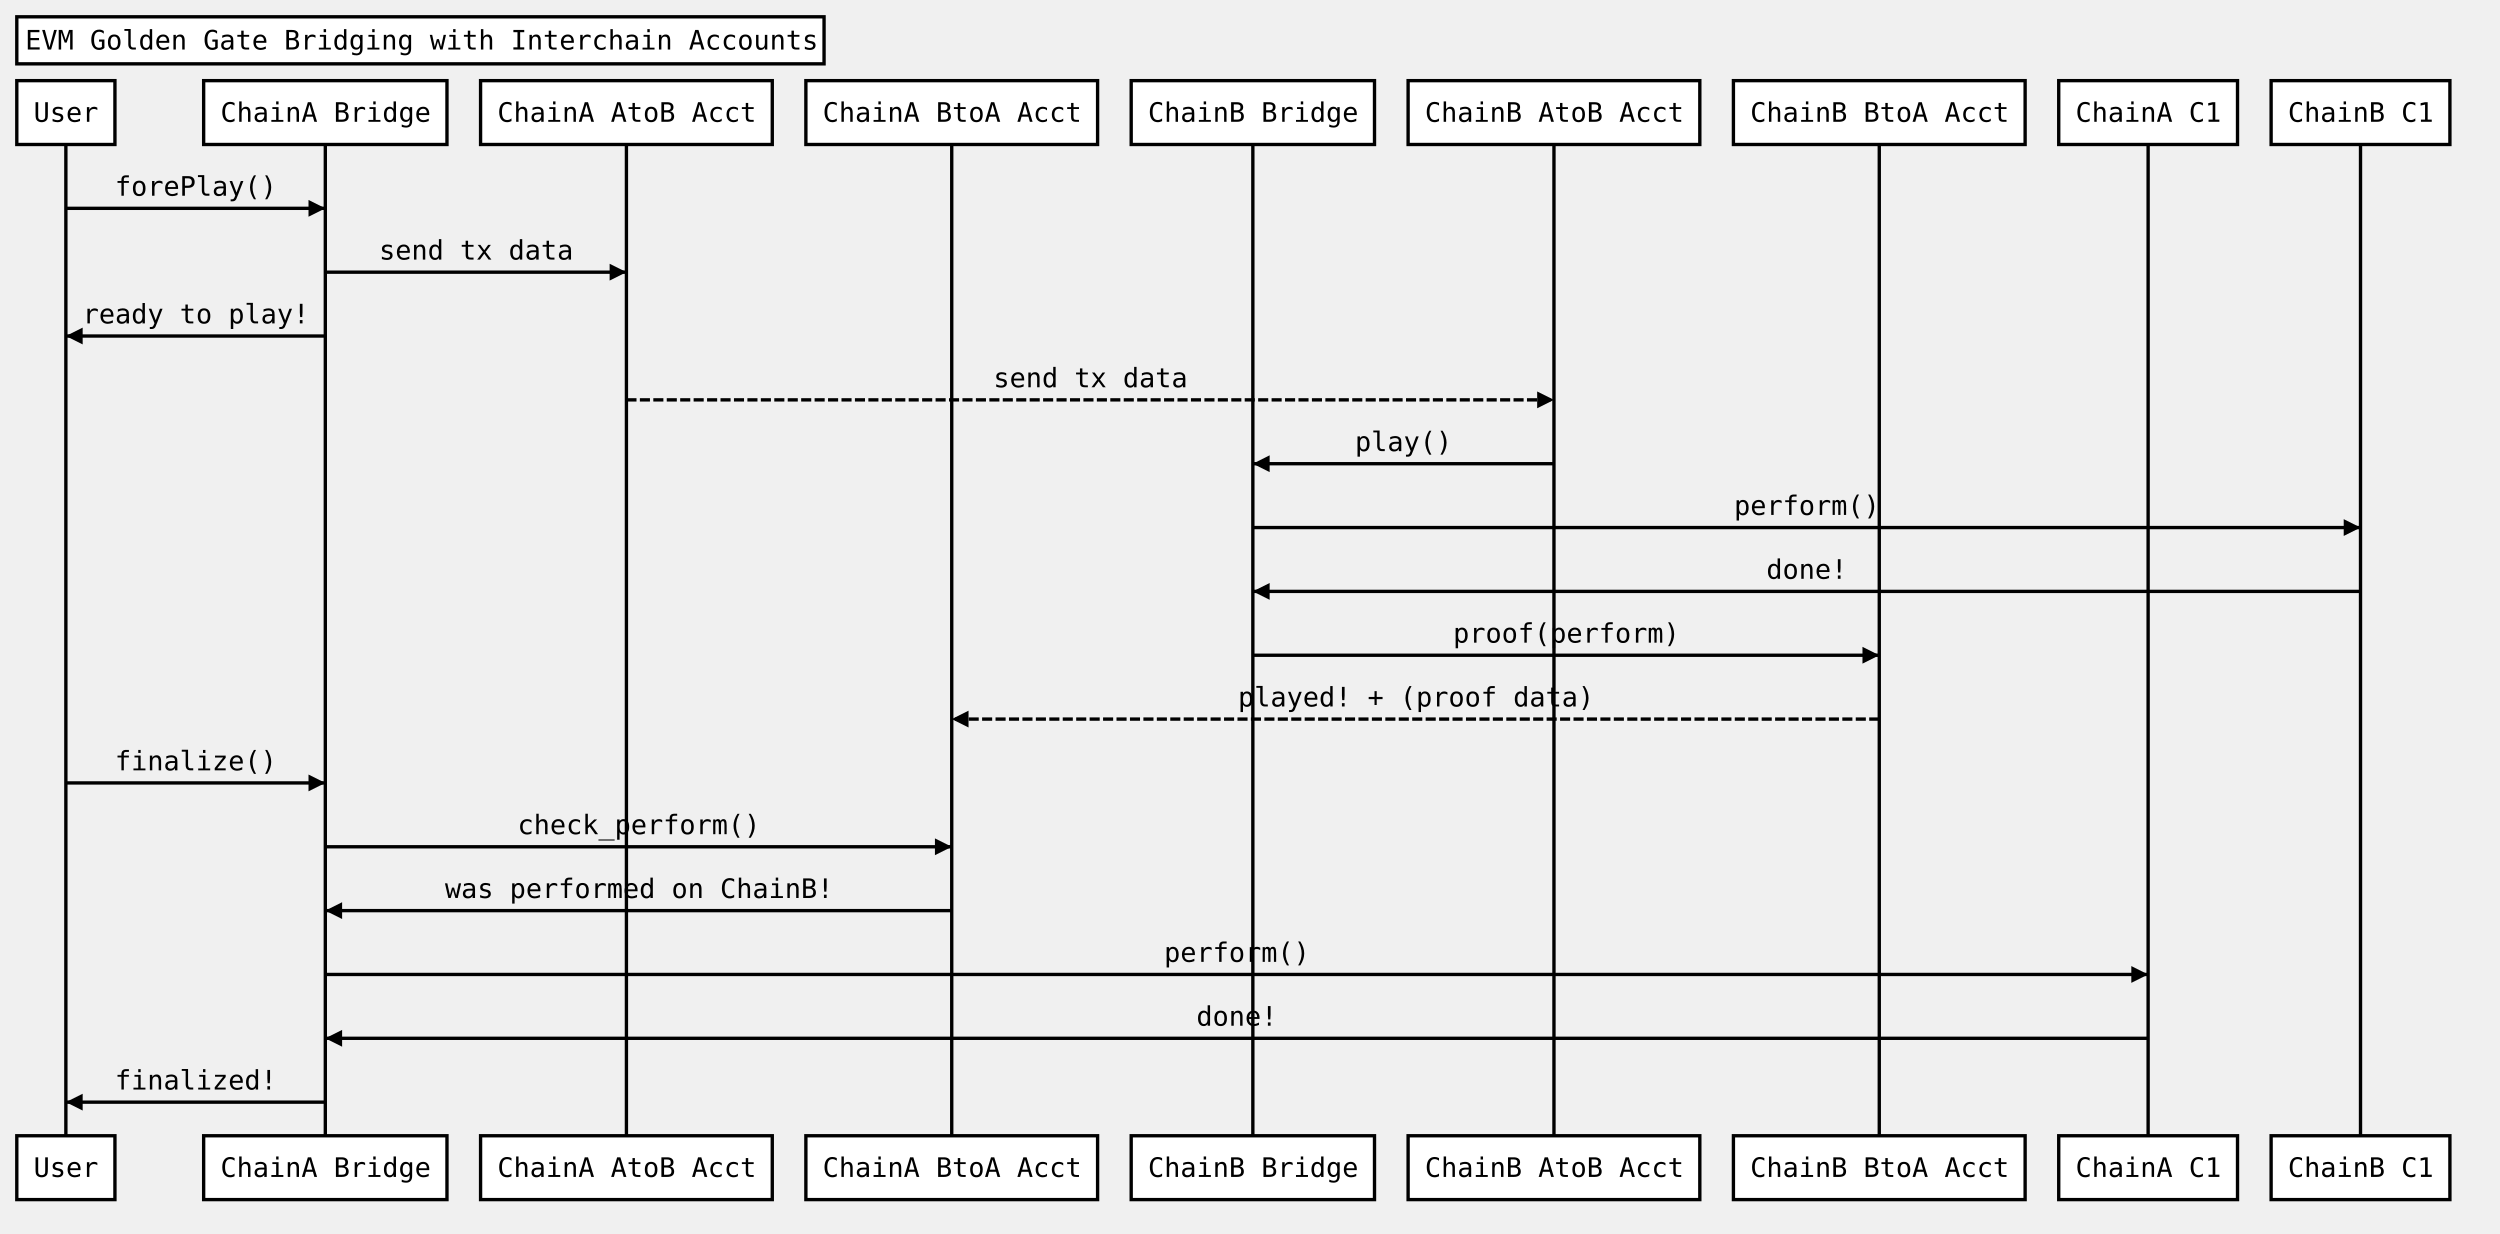
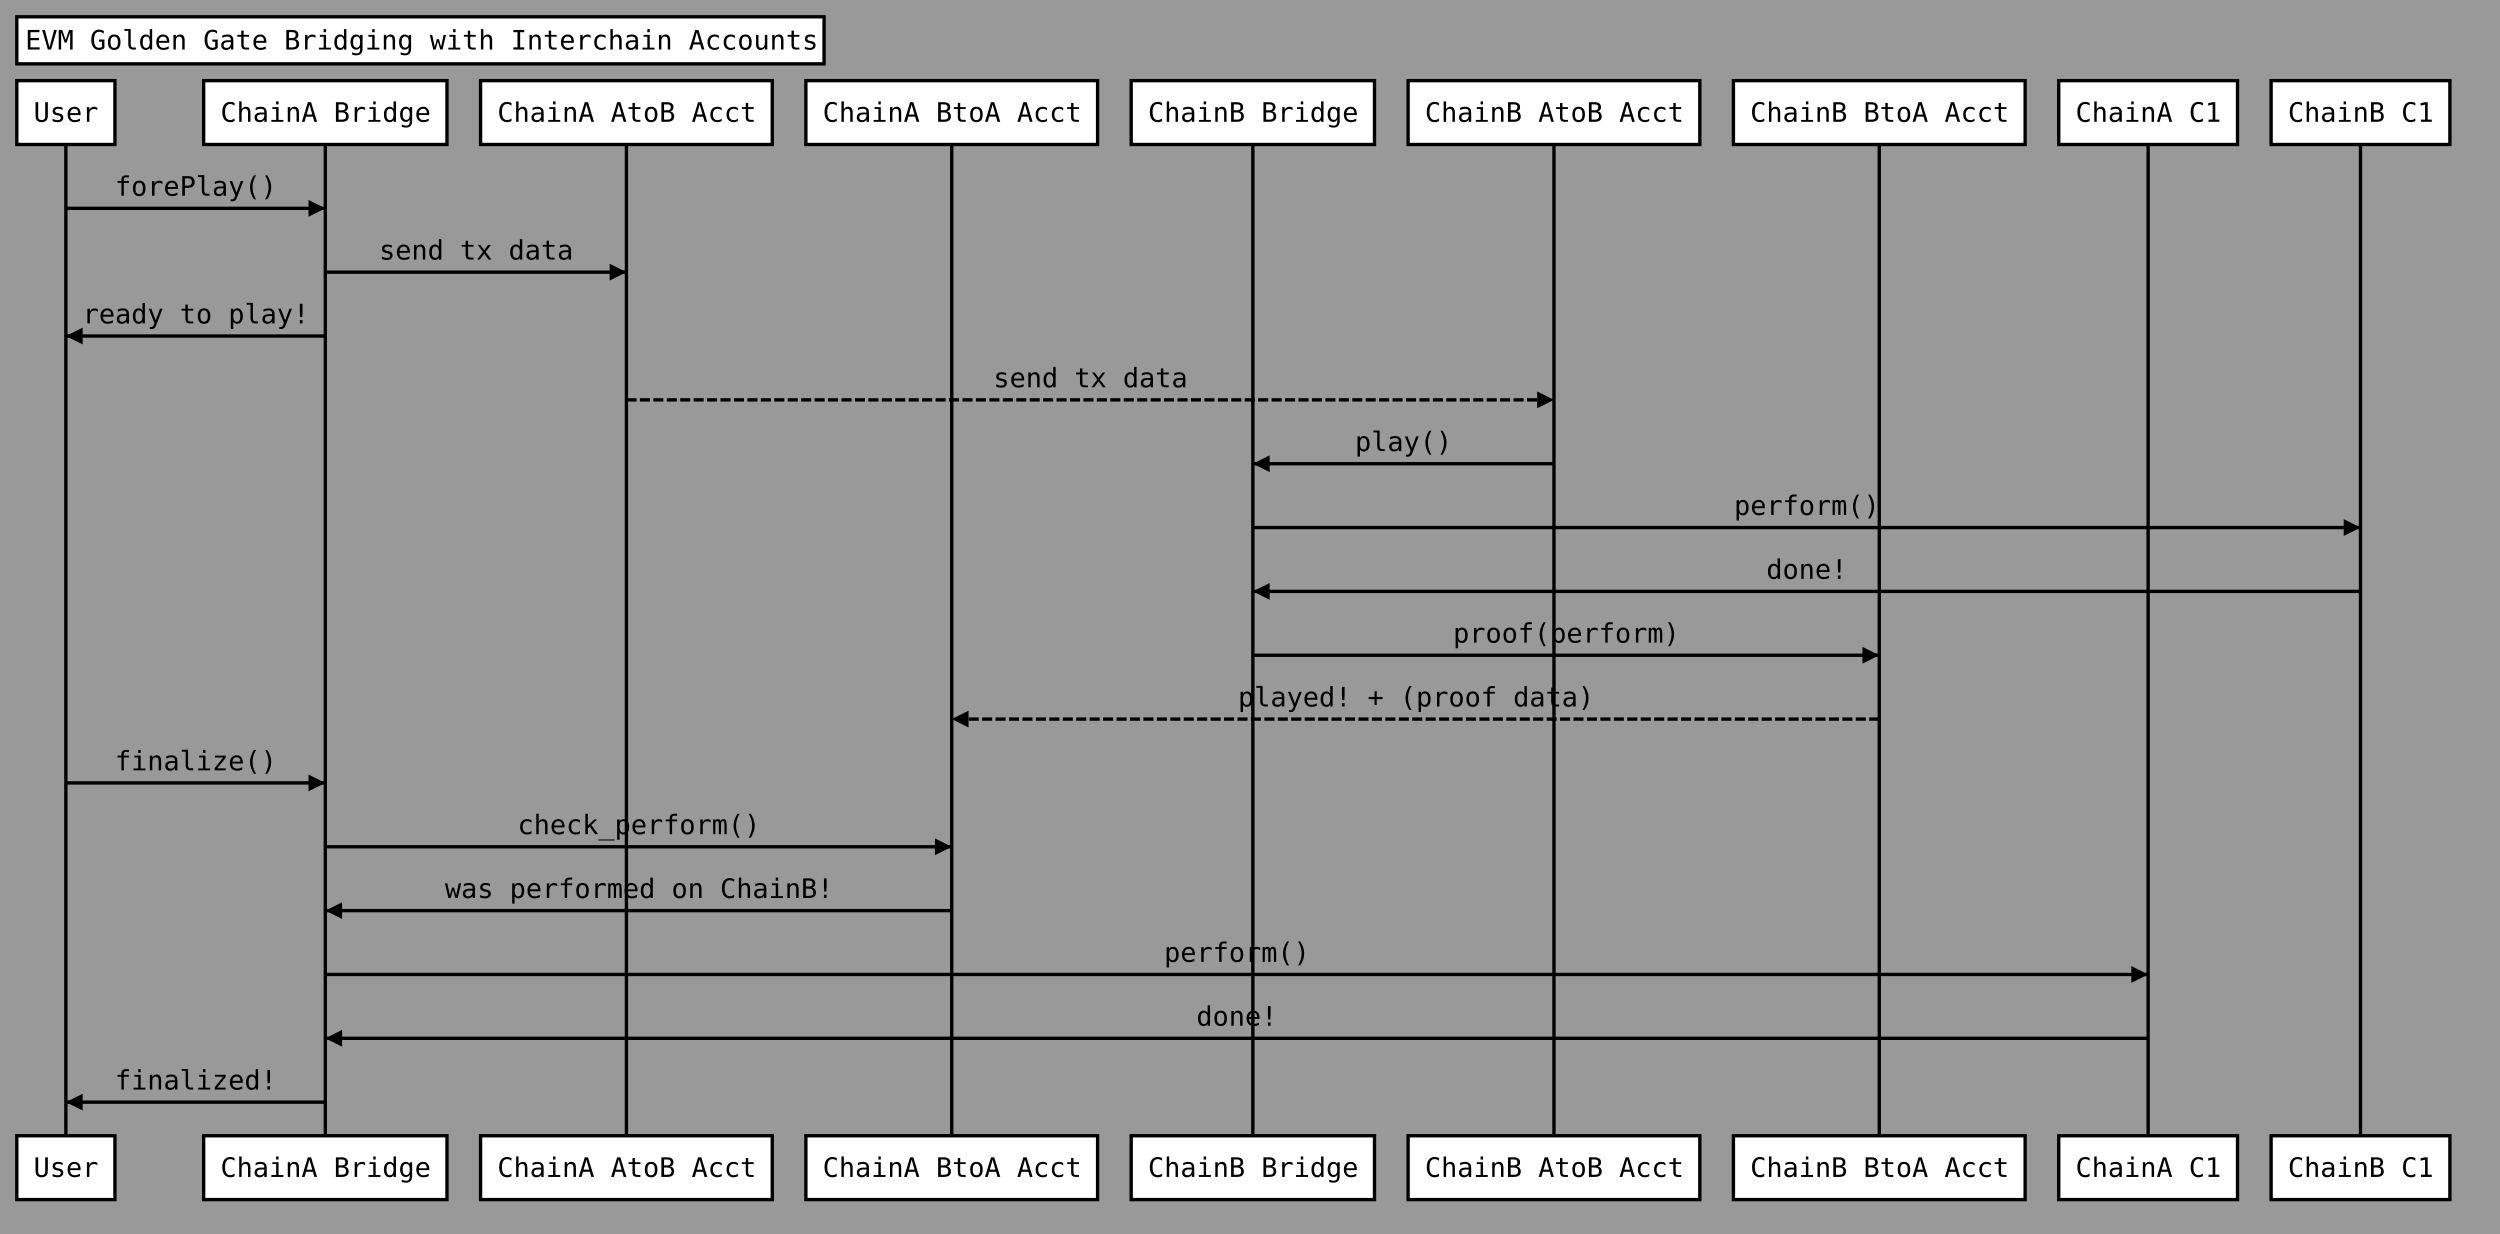
- <svg xmlns="http://www.w3.org/2000/svg" width="1488" height="734">
+ <svg xmlns="http://www.w3.org/2000/svg" id="svg1135" version="1.1" height="734" width="1488">
+   <style id="style1141" />
  <source>Title: EVM Golden Gate Bridging with Interchain Accounts
participant User
participant ChainA Bridge
participant ChainA AtoB Acct
participant ChainA BtoA Acct


participant ChainB Bridge
participant ChainB AtoB Acct
participant ChainB BtoA Acct

participant ChainA C1
participant ChainB C1

User-&gt;ChainA Bridge: forePlay()
ChainA Bridge-&gt; ChainA AtoB Acct: send tx data 
ChainA Bridge-&gt;User: ready to play!
ChainA AtoB Acct--&gt;ChainB AtoB Acct: send tx data
ChainB AtoB Acct-&gt;ChainB Bridge: play()
ChainB Bridge-&gt;ChainB C1: perform()
ChainB C1-&gt;ChainB Bridge: done!
ChainB Bridge-&gt;ChainB BtoA Acct: proof(perform)
ChainB BtoA Acct--&gt;ChainA BtoA Acct: played! + (proof data)
User-&gt;ChainA Bridge: finalize()
ChainA Bridge-&gt;ChainA BtoA Acct: check_perform()
ChainA BtoA Acct-&gt;ChainA Bridge: was performed on ChainB!
ChainA Bridge-&gt;ChainA C1: perform()
ChainA C1-&gt;ChainA Bridge: done!
ChainA Bridge-&gt;User: finalized!</source>
-   <defs>
-     <marker viewBox="0 0 5 5" markerWidth="5" markerHeight="5" orient="auto" refX="5" refY="2.5" id="markerArrowBlock">
-       <path d="M 0 0 L 5 2.5 L 0 5 z" />
+   <rect y="-2.286" x="-5.286" height="738.571" width="1498.571" id="rect1143" style="fill:#999999;stroke-width:13;stroke-linecap:round;stroke-linejoin:round;paint-order:fill markers stroke" />
+   <defs id="defs843">
+     <marker id="markerArrowBlock" refY="2.5" refX="5" orient="auto" markerHeight="5" markerWidth="5" viewBox="0 0 5 5">
+       <path id="path837" d="M 0 0 L 5 2.5 L 0 5 z" />
    </marker>
-     <marker viewBox="0 0 9.6 16" markerWidth="4" markerHeight="16" orient="auto" refX="9.6" refY="8" id="markerArrowOpen">
-       <path d="M 9.6,8 1.92,16 0,13.7 5.76,8 0,2.286 1.92,0 9.6,8 z" />
+     <marker id="markerArrowOpen" refY="8" refX="9.6" orient="auto" markerHeight="16" markerWidth="4" viewBox="0 0 9.6 16">
+       <path id="path840" d="M 9.6,8 1.92,16 0,13.7 5.76,8 0,2.286 1.92,0 9.6,8 z" />
    </marker>
  </defs>
-   <g class="title">
-     <rect x="10" y="10" width="480.477" height="28" stroke="#000000" fill="#ffffff" style="stroke-width: 2;" />
-     <text x="15" y="29.5" style="font-size: 16px; font-family: &quot;Andale Mono&quot;, monospace;">
-       <tspan x="15">EVM Golden Gate Bridging with Interchain Accounts</tspan>
-     </text>
-   </g>
-   <g class="actor">
-     <rect x="10" y="48" width="58.406" height="38" stroke="#000000" fill="#ffffff" style="stroke-width: 2;" />
-     <text x="20" y="72.5" style="font-size: 16px; font-family: &quot;Andale Mono&quot;, monospace;">
-       <tspan x="20">User</tspan>
-     </text>
-   </g>
-   <g class="actor">
-     <rect x="10" y="676" width="58.406" height="38" stroke="#000000" fill="#ffffff" style="stroke-width: 2;" />
-     <text x="20" y="700.5" style="font-size: 16px; font-family: &quot;Andale Mono&quot;, monospace;">
-       <tspan x="20">User</tspan>
-     </text>
-   </g>
-   <line x1="39.203" x2="39.203" y1="86" y2="676" stroke="#000000" fill="none" style="stroke-width: 2;" />
-   <g class="actor">
-     <rect x="121.215" y="48" width="144.82" height="38" stroke="#000000" fill="#ffffff" style="stroke-width: 2;" />
-     <text x="131.215" y="72.5" style="font-size: 16px; font-family: &quot;Andale Mono&quot;, monospace;">
-       <tspan x="131.215">ChainA Bridge</tspan>
-     </text>
-   </g>
-   <g class="actor">
-     <rect x="121.215" y="676" width="144.82" height="38" stroke="#000000" fill="#ffffff" style="stroke-width: 2;" />
-     <text x="131.215" y="700.5" style="font-size: 16px; font-family: &quot;Andale Mono&quot;, monospace;">
-       <tspan x="131.215">ChainA Bridge</tspan>
-     </text>
-   </g>
-   <line x1="193.625" x2="193.625" y1="86" y2="676" stroke="#000000" fill="none" style="stroke-width: 2;" />
-   <g class="actor">
-     <rect x="286.035" y="48" width="173.625" height="38" stroke="#000000" fill="#ffffff" style="stroke-width: 2;" />
-     <text x="296.035" y="72.5" style="font-size: 16px; font-family: &quot;Andale Mono&quot;, monospace;">
-       <tspan x="296.035">ChainA AtoB Acct</tspan>
-     </text>
-   </g>
-   <g class="actor">
-     <rect x="286.035" y="676" width="173.625" height="38" stroke="#000000" fill="#ffffff" style="stroke-width: 2;" />
-     <text x="296.035" y="700.5" style="font-size: 16px; font-family: &quot;Andale Mono&quot;, monospace;">
-       <tspan x="296.035">ChainA AtoB Acct</tspan>
-     </text>
-   </g>
-   <line x1="372.848" x2="372.848" y1="86" y2="676" stroke="#000000" fill="none" style="stroke-width: 2;" />
-   <g class="actor">
-     <rect x="479.66" y="48" width="173.625" height="38" stroke="#000000" fill="#ffffff" style="stroke-width: 2;" />
-     <text x="489.66" y="72.5" style="font-size: 16px; font-family: &quot;Andale Mono&quot;, monospace;">
-       <tspan x="489.66">ChainA BtoA Acct</tspan>
-     </text>
-   </g>
-   <g class="actor">
-     <rect x="479.66" y="676" width="173.625" height="38" stroke="#000000" fill="#ffffff" style="stroke-width: 2;" />
-     <text x="489.66" y="700.5" style="font-size: 16px; font-family: &quot;Andale Mono&quot;, monospace;">
-       <tspan x="489.66">ChainA BtoA Acct</tspan>
-     </text>
-   </g>
-   <line x1="566.473" x2="566.473" y1="86" y2="676" stroke="#000000" fill="none" style="stroke-width: 2;" />
-   <g class="actor">
-     <rect x="673.285" y="48" width="144.82" height="38" stroke="#000000" fill="#ffffff" style="stroke-width: 2;" />
-     <text x="683.285" y="72.5" style="font-size: 16px; font-family: &quot;Andale Mono&quot;, monospace;">
-       <tspan x="683.285">ChainB Bridge</tspan>
-     </text>
-   </g>
-   <g class="actor">
-     <rect x="673.285" y="676" width="144.82" height="38" stroke="#000000" fill="#ffffff" style="stroke-width: 2;" />
-     <text x="683.285" y="700.5" style="font-size: 16px; font-family: &quot;Andale Mono&quot;, monospace;">
-       <tspan x="683.285">ChainB Bridge</tspan>
-     </text>
-   </g>
-   <line x1="745.695" x2="745.695" y1="86" y2="676" stroke="#000000" fill="none" style="stroke-width: 2;" />
-   <g class="actor">
-     <rect x="838.105" y="48" width="173.625" height="38" stroke="#000000" fill="#ffffff" style="stroke-width: 2;" />
-     <text x="848.105" y="72.5" style="font-size: 16px; font-family: &quot;Andale Mono&quot;, monospace;">
-       <tspan x="848.105">ChainB AtoB Acct</tspan>
-     </text>
-   </g>
-   <g class="actor">
-     <rect x="838.105" y="676" width="173.625" height="38" stroke="#000000" fill="#ffffff" style="stroke-width: 2;" />
-     <text x="848.105" y="700.5" style="font-size: 16px; font-family: &quot;Andale Mono&quot;, monospace;">
-       <tspan x="848.105">ChainB AtoB Acct</tspan>
-     </text>
-   </g>
-   <line x1="924.918" x2="924.918" y1="86" y2="676" stroke="#000000" fill="none" style="stroke-width: 2;" />
-   <g class="actor">
-     <rect x="1031.73" y="48" width="173.625" height="38" stroke="#000000" fill="#ffffff" style="stroke-width: 2;" />
-     <text x="1041.73" y="72.5" style="font-size: 16px; font-family: &quot;Andale Mono&quot;, monospace;">
-       <tspan x="1041.73">ChainB BtoA Acct</tspan>
-     </text>
-   </g>
-   <g class="actor">
-     <rect x="1031.73" y="676" width="173.625" height="38" stroke="#000000" fill="#ffffff" style="stroke-width: 2;" />
-     <text x="1041.73" y="700.5" style="font-size: 16px; font-family: &quot;Andale Mono&quot;, monospace;">
-       <tspan x="1041.73">ChainB BtoA Acct</tspan>
-     </text>
-   </g>
-   <line x1="1118.543" x2="1118.543" y1="86" y2="676" stroke="#000000" fill="none" style="stroke-width: 2;" />
-   <g class="actor">
-     <rect x="1225.355" y="48" width="106.414" height="38" stroke="#000000" fill="#ffffff" style="stroke-width: 2;" />
-     <text x="1235.355" y="72.5" style="font-size: 16px; font-family: &quot;Andale Mono&quot;, monospace;">
-       <tspan x="1235.355">ChainA C1</tspan>
-     </text>
-   </g>
-   <g class="actor">
-     <rect x="1225.355" y="676" width="106.414" height="38" stroke="#000000" fill="#ffffff" style="stroke-width: 2;" />
-     <text x="1235.355" y="700.5" style="font-size: 16px; font-family: &quot;Andale Mono&quot;, monospace;">
-       <tspan x="1235.355">ChainA C1</tspan>
-     </text>
-   </g>
-   <line x1="1278.562" x2="1278.562" y1="86" y2="676" stroke="#000000" fill="none" style="stroke-width: 2;" />
-   <g class="actor">
-     <rect x="1351.77" y="48" width="106.414" height="38" stroke="#000000" fill="#ffffff" style="stroke-width: 2;" />
-     <text x="1361.77" y="72.5" style="font-size: 16px; font-family: &quot;Andale Mono&quot;, monospace;">
-       <tspan x="1361.77">ChainB C1</tspan>
-     </text>
-   </g>
-   <g class="actor">
-     <rect x="1351.77" y="676" width="106.414" height="38" stroke="#000000" fill="#ffffff" style="stroke-width: 2;" />
-     <text x="1361.77" y="700.5" style="font-size: 16px; font-family: &quot;Andale Mono&quot;, monospace;">
-       <tspan x="1361.77">ChainB C1</tspan>
-     </text>
-   </g>
-   <line x1="1404.977" x2="1404.977" y1="86" y2="676" stroke="#000000" fill="none" style="stroke-width: 2;" />
-   <g class="signal">
-     <text x="68.406" y="116.5" style="font-size: 16px; font-family: &quot;Andale Mono&quot;, monospace;">
-       <tspan x="68.406">forePlay()</tspan>
-     </text>
-     <line x1="39.203" x2="193.625" y1="124" y2="124" stroke="#000000" fill="none" style="stroke-width: 2; marker-end: url(&quot;#markerArrowBlock&quot;);" />
-   </g>
-   <g class="signal">
-     <text x="225.627" y="154.5" style="font-size: 16px; font-family: &quot;Andale Mono&quot;, monospace;">
-       <tspan x="225.627">send tx data</tspan>
-     </text>
-     <line x1="193.625" x2="372.848" y1="162" y2="162" stroke="#000000" fill="none" style="stroke-width: 2; marker-end: url(&quot;#markerArrowBlock&quot;);" />
-   </g>
-   <g class="signal">
-     <text x="49.203" y="192.5" style="font-size: 16px; font-family: &quot;Andale Mono&quot;, monospace;">
-       <tspan x="49.203">ready to play!</tspan>
-     </text>
-     <line x1="193.625" x2="39.203" y1="200" y2="200" stroke="#000000" fill="none" style="stroke-width: 2; marker-end: url(&quot;#markerArrowBlock&quot;);" />
-   </g>
-   <g class="signal">
-     <text x="591.273" y="230.5" style="font-size: 16px; font-family: &quot;Andale Mono&quot;, monospace;">
-       <tspan x="591.273">send tx data</tspan>
-     </text>
-     <line x1="372.848" x2="924.918" y1="238" y2="238" stroke="#000000" fill="none" style="stroke-width: 2; stroke-dasharray: 6, 2; marker-end: url(&quot;#markerArrowBlock&quot;);" />
-   </g>
-   <g class="signal">
-     <text x="806.502" y="268.5" style="font-size: 16px; font-family: &quot;Andale Mono&quot;, monospace;">
-       <tspan x="806.502">play()</tspan>
-     </text>
-     <line x1="924.918" x2="745.695" y1="276" y2="276" stroke="#000000" fill="none" style="stroke-width: 2; marker-end: url(&quot;#markerArrowBlock&quot;);" />
-   </g>
-   <g class="signal">
-     <text x="1032.129" y="306.5" style="font-size: 16px; font-family: &quot;Andale Mono&quot;, monospace;">
-       <tspan x="1032.129">perform()</tspan>
-     </text>
-     <line x1="745.695" x2="1404.977" y1="314" y2="314" stroke="#000000" fill="none" style="stroke-width: 2; marker-end: url(&quot;#markerArrowBlock&quot;);" />
-   </g>
-   <g class="signal">
-     <text x="1051.332" y="344.5" style="font-size: 16px; font-family: &quot;Andale Mono&quot;, monospace;">
-       <tspan x="1051.332">done!</tspan>
-     </text>
-     <line x1="1404.977" x2="745.695" y1="352" y2="352" stroke="#000000" fill="none" style="stroke-width: 2; marker-end: url(&quot;#markerArrowBlock&quot;);" />
-   </g>
-   <g class="signal">
-     <text x="864.908" y="382.5" style="font-size: 16px; font-family: &quot;Andale Mono&quot;, monospace;">
-       <tspan x="864.908">proof(perform)</tspan>
-     </text>
-     <line x1="745.695" x2="1118.543" y1="390" y2="390" stroke="#000000" fill="none" style="stroke-width: 2; marker-end: url(&quot;#markerArrowBlock&quot;);" />
-   </g>
-   <g class="signal">
-     <text x="736.891" y="420.5" style="font-size: 16px; font-family: &quot;Andale Mono&quot;, monospace;">
-       <tspan x="736.891">played! + (proof data)</tspan>
-     </text>
-     <line x1="1118.543" x2="566.473" y1="428" y2="428" stroke="#000000" fill="none" style="stroke-width: 2; stroke-dasharray: 6, 2; marker-end: url(&quot;#markerArrowBlock&quot;);" />
-   </g>
-   <g class="signal">
-     <text x="68.406" y="458.5" style="font-size: 16px; font-family: &quot;Andale Mono&quot;, monospace;">
-       <tspan x="68.406">finalize()</tspan>
-     </text>
-     <line x1="39.203" x2="193.625" y1="466" y2="466" stroke="#000000" fill="none" style="stroke-width: 2; marker-end: url(&quot;#markerArrowBlock&quot;);" />
-   </g>
-   <g class="signal">
-     <text x="308.037" y="496.5" style="font-size: 16px; font-family: &quot;Andale Mono&quot;, monospace;">
-       <tspan x="308.037">check_perform()</tspan>
-     </text>
-     <line x1="193.625" x2="566.473" y1="504" y2="504" stroke="#000000" fill="none" style="stroke-width: 2; marker-end: url(&quot;#markerArrowBlock&quot;);" />
-   </g>
-   <g class="signal">
-     <text x="264.83" y="534.5" style="font-size: 16px; font-family: &quot;Andale Mono&quot;, monospace;">
-       <tspan x="264.83">was performed on ChainB!</tspan>
-     </text>
-     <line x1="566.473" x2="193.625" y1="542" y2="542" stroke="#000000" fill="none" style="stroke-width: 2; marker-end: url(&quot;#markerArrowBlock&quot;);" />
-   </g>
-   <g class="signal">
-     <text x="692.887" y="572.5" style="font-size: 16px; font-family: &quot;Andale Mono&quot;, monospace;">
-       <tspan x="692.887">perform()</tspan>
-     </text>
-     <line x1="193.625" x2="1278.562" y1="580" y2="580" stroke="#000000" fill="none" style="stroke-width: 2; marker-end: url(&quot;#markerArrowBlock&quot;);" />
-   </g>
-   <g class="signal">
-     <text x="712.09" y="610.5" style="font-size: 16px; font-family: &quot;Andale Mono&quot;, monospace;">
-       <tspan x="712.09">done!</tspan>
-     </text>
-     <line x1="1278.562" x2="193.625" y1="618" y2="618" stroke="#000000" fill="none" style="stroke-width: 2; marker-end: url(&quot;#markerArrowBlock&quot;);" />
-   </g>
-   <g class="signal">
-     <text x="68.406" y="648.5" style="font-size: 16px; font-family: &quot;Andale Mono&quot;, monospace;">
-       <tspan x="68.406">finalized!</tspan>
-     </text>
-     <line x1="193.625" x2="39.203" y1="656" y2="656" stroke="#000000" fill="none" style="stroke-width: 2; marker-end: url(&quot;#markerArrowBlock&quot;);" />
+   <g id="g851" class="title">
+     <rect id="rect845" style="stroke-width: 2;" fill="#ffffff" stroke="#000000" height="28" width="480.477" y="10" x="10" />
+     <text id="text849" style="font-size: 16px; font-family: &quot;Andale Mono&quot;, monospace;" y="29.5" x="15">
+       <tspan id="tspan847" x="15">EVM Golden Gate Bridging with Interchain Accounts</tspan>
+     </text>
+   </g>
+   <g id="g859" class="actor">
+     <rect id="rect853" style="stroke-width: 2;" fill="#ffffff" stroke="#000000" height="38" width="58.406" y="48" x="10" />
+     <text id="text857" style="font-size: 16px; font-family: &quot;Andale Mono&quot;, monospace;" y="72.5" x="20">
+       <tspan id="tspan855" x="20">User</tspan>
+     </text>
+   </g>
+   <g id="g867" class="actor">
+     <rect id="rect861" style="stroke-width: 2;" fill="#ffffff" stroke="#000000" height="38" width="58.406" y="676" x="10" />
+     <text id="text865" style="font-size: 16px; font-family: &quot;Andale Mono&quot;, monospace;" y="700.5" x="20">
+       <tspan id="tspan863" x="20">User</tspan>
+     </text>
+   </g>
+   <line id="line869" style="stroke-width: 2;" fill="none" stroke="#000000" y2="676" y1="86" x2="39.203" x1="39.203" />
+   <g id="g877" class="actor">
+     <rect id="rect871" style="stroke-width: 2;" fill="#ffffff" stroke="#000000" height="38" width="144.82" y="48" x="121.215" />
+     <text id="text875" style="font-size: 16px; font-family: &quot;Andale Mono&quot;, monospace;" y="72.5" x="131.215">
+       <tspan id="tspan873" x="131.215">ChainA Bridge</tspan>
+     </text>
+   </g>
+   <g id="g885" class="actor">
+     <rect id="rect879" style="stroke-width: 2;" fill="#ffffff" stroke="#000000" height="38" width="144.82" y="676" x="121.215" />
+     <text id="text883" style="font-size: 16px; font-family: &quot;Andale Mono&quot;, monospace;" y="700.5" x="131.215">
+       <tspan id="tspan881" x="131.215">ChainA Bridge</tspan>
+     </text>
+   </g>
+   <line id="line887" style="stroke-width: 2;" fill="none" stroke="#000000" y2="676" y1="86" x2="193.625" x1="193.625" />
+   <g id="g895" class="actor">
+     <rect id="rect889" style="stroke-width: 2;" fill="#ffffff" stroke="#000000" height="38" width="173.625" y="48" x="286.035" />
+     <text id="text893" style="font-size: 16px; font-family: &quot;Andale Mono&quot;, monospace;" y="72.5" x="296.035">
+       <tspan id="tspan891" x="296.035">ChainA AtoB Acct</tspan>
+     </text>
+   </g>
+   <g id="g903" class="actor">
+     <rect id="rect897" style="stroke-width: 2;" fill="#ffffff" stroke="#000000" height="38" width="173.625" y="676" x="286.035" />
+     <text id="text901" style="font-size: 16px; font-family: &quot;Andale Mono&quot;, monospace;" y="700.5" x="296.035">
+       <tspan id="tspan899" x="296.035">ChainA AtoB Acct</tspan>
+     </text>
+   </g>
+   <line id="line905" style="stroke-width: 2;" fill="none" stroke="#000000" y2="676" y1="86" x2="372.848" x1="372.848" />
+   <g id="g913" class="actor">
+     <rect id="rect907" style="stroke-width: 2;" fill="#ffffff" stroke="#000000" height="38" width="173.625" y="48" x="479.66" />
+     <text id="text911" style="font-size: 16px; font-family: &quot;Andale Mono&quot;, monospace;" y="72.5" x="489.66">
+       <tspan id="tspan909" x="489.66">ChainA BtoA Acct</tspan>
+     </text>
+   </g>
+   <g id="g921" class="actor">
+     <rect id="rect915" style="stroke-width: 2;" fill="#ffffff" stroke="#000000" height="38" width="173.625" y="676" x="479.66" />
+     <text id="text919" style="font-size: 16px; font-family: &quot;Andale Mono&quot;, monospace;" y="700.5" x="489.66">
+       <tspan id="tspan917" x="489.66">ChainA BtoA Acct</tspan>
+     </text>
+   </g>
+   <line id="line923" style="stroke-width: 2;" fill="none" stroke="#000000" y2="676" y1="86" x2="566.473" x1="566.473" />
+   <g id="g931" class="actor">
+     <rect id="rect925" style="stroke-width: 2;" fill="#ffffff" stroke="#000000" height="38" width="144.82" y="48" x="673.285" />
+     <text id="text929" style="font-size: 16px; font-family: &quot;Andale Mono&quot;, monospace;" y="72.5" x="683.285">
+       <tspan id="tspan927" x="683.285">ChainB Bridge</tspan>
+     </text>
+   </g>
+   <g id="g939" class="actor">
+     <rect id="rect933" style="stroke-width: 2;" fill="#ffffff" stroke="#000000" height="38" width="144.82" y="676" x="673.285" />
+     <text id="text937" style="font-size: 16px; font-family: &quot;Andale Mono&quot;, monospace;" y="700.5" x="683.285">
+       <tspan id="tspan935" x="683.285">ChainB Bridge</tspan>
+     </text>
+   </g>
+   <line id="line941" style="stroke-width: 2;" fill="none" stroke="#000000" y2="676" y1="86" x2="745.695" x1="745.695" />
+   <g id="g949" class="actor">
+     <rect id="rect943" style="stroke-width: 2;" fill="#ffffff" stroke="#000000" height="38" width="173.625" y="48" x="838.105" />
+     <text id="text947" style="font-size: 16px; font-family: &quot;Andale Mono&quot;, monospace;" y="72.5" x="848.105">
+       <tspan id="tspan945" x="848.105">ChainB AtoB Acct</tspan>
+     </text>
+   </g>
+   <g id="g957" class="actor">
+     <rect id="rect951" style="stroke-width: 2;" fill="#ffffff" stroke="#000000" height="38" width="173.625" y="676" x="838.105" />
+     <text id="text955" style="font-size: 16px; font-family: &quot;Andale Mono&quot;, monospace;" y="700.5" x="848.105">
+       <tspan id="tspan953" x="848.105">ChainB AtoB Acct</tspan>
+     </text>
+   </g>
+   <line id="line959" style="stroke-width: 2;" fill="none" stroke="#000000" y2="676" y1="86" x2="924.918" x1="924.918" />
+   <g id="g967" class="actor">
+     <rect id="rect961" style="stroke-width: 2;" fill="#ffffff" stroke="#000000" height="38" width="173.625" y="48" x="1031.73" />
+     <text id="text965" style="font-size: 16px; font-family: &quot;Andale Mono&quot;, monospace;" y="72.5" x="1041.73">
+       <tspan id="tspan963" x="1041.73">ChainB BtoA Acct</tspan>
+     </text>
+   </g>
+   <g id="g975" class="actor">
+     <rect id="rect969" style="stroke-width: 2;" fill="#ffffff" stroke="#000000" height="38" width="173.625" y="676" x="1031.73" />
+     <text id="text973" style="font-size: 16px; font-family: &quot;Andale Mono&quot;, monospace;" y="700.5" x="1041.73">
+       <tspan id="tspan971" x="1041.73">ChainB BtoA Acct</tspan>
+     </text>
+   </g>
+   <line id="line977" style="stroke-width: 2;" fill="none" stroke="#000000" y2="676" y1="86" x2="1118.543" x1="1118.543" />
+   <g id="g985" class="actor">
+     <rect id="rect979" style="stroke-width: 2;" fill="#ffffff" stroke="#000000" height="38" width="106.414" y="48" x="1225.355" />
+     <text id="text983" style="font-size: 16px; font-family: &quot;Andale Mono&quot;, monospace;" y="72.5" x="1235.355">
+       <tspan id="tspan981" x="1235.355">ChainA C1</tspan>
+     </text>
+   </g>
+   <g id="g993" class="actor">
+     <rect id="rect987" style="stroke-width: 2;" fill="#ffffff" stroke="#000000" height="38" width="106.414" y="676" x="1225.355" />
+     <text id="text991" style="font-size: 16px; font-family: &quot;Andale Mono&quot;, monospace;" y="700.5" x="1235.355">
+       <tspan id="tspan989" x="1235.355">ChainA C1</tspan>
+     </text>
+   </g>
+   <line id="line995" style="stroke-width: 2;" fill="none" stroke="#000000" y2="676" y1="86" x2="1278.562" x1="1278.562" />
+   <g id="g1003" class="actor">
+     <rect id="rect997" style="stroke-width: 2;" fill="#ffffff" stroke="#000000" height="38" width="106.414" y="48" x="1351.77" />
+     <text id="text1001" style="font-size: 16px; font-family: &quot;Andale Mono&quot;, monospace;" y="72.5" x="1361.77">
+       <tspan id="tspan999" x="1361.77">ChainB C1</tspan>
+     </text>
+   </g>
+   <g id="g1011" class="actor">
+     <rect id="rect1005" style="stroke-width: 2;" fill="#ffffff" stroke="#000000" height="38" width="106.414" y="676" x="1351.77" />
+     <text id="text1009" style="font-size: 16px; font-family: &quot;Andale Mono&quot;, monospace;" y="700.5" x="1361.77">
+       <tspan id="tspan1007" x="1361.77">ChainB C1</tspan>
+     </text>
+   </g>
+   <line id="line1013" style="stroke-width: 2;" fill="none" stroke="#000000" y2="676" y1="86" x2="1404.977" x1="1404.977" />
+   <g id="g1021" class="signal">
+     <text id="text1017" style="font-size: 16px; font-family: &quot;Andale Mono&quot;, monospace;" y="116.5" x="68.406">
+       <tspan id="tspan1015" x="68.406">forePlay()</tspan>
+     </text>
+     <line id="line1019" style="stroke-width: 2; marker-end: url(&quot;#markerArrowBlock&quot;);" fill="none" stroke="#000000" y2="124" y1="124" x2="193.625" x1="39.203" />
+   </g>
+   <g id="g1029" class="signal">
+     <text id="text1025" style="font-size: 16px; font-family: &quot;Andale Mono&quot;, monospace;" y="154.5" x="225.627">
+       <tspan id="tspan1023" x="225.627">send tx data</tspan>
+     </text>
+     <line id="line1027" style="stroke-width: 2; marker-end: url(&quot;#markerArrowBlock&quot;);" fill="none" stroke="#000000" y2="162" y1="162" x2="372.848" x1="193.625" />
+   </g>
+   <g id="g1037" class="signal">
+     <text id="text1033" style="font-size: 16px; font-family: &quot;Andale Mono&quot;, monospace;" y="192.5" x="49.203">
+       <tspan id="tspan1031" x="49.203">ready to play!</tspan>
+     </text>
+     <line id="line1035" style="stroke-width: 2; marker-end: url(&quot;#markerArrowBlock&quot;);" fill="none" stroke="#000000" y2="200" y1="200" x2="39.203" x1="193.625" />
+   </g>
+   <g id="g1045" class="signal">
+     <text id="text1041" style="font-size: 16px; font-family: &quot;Andale Mono&quot;, monospace;" y="230.5" x="591.273">
+       <tspan id="tspan1039" x="591.273">send tx data</tspan>
+     </text>
+     <line id="line1043" style="stroke-width: 2; stroke-dasharray: 6, 2; marker-end: url(&quot;#markerArrowBlock&quot;);" fill="none" stroke="#000000" y2="238" y1="238" x2="924.918" x1="372.848" />
+   </g>
+   <g id="g1053" class="signal">
+     <text id="text1049" style="font-size: 16px; font-family: &quot;Andale Mono&quot;, monospace;" y="268.5" x="806.502">
+       <tspan id="tspan1047" x="806.502">play()</tspan>
+     </text>
+     <line id="line1051" style="stroke-width: 2; marker-end: url(&quot;#markerArrowBlock&quot;);" fill="none" stroke="#000000" y2="276" y1="276" x2="745.695" x1="924.918" />
+   </g>
+   <g id="g1061" class="signal">
+     <text id="text1057" style="font-size: 16px; font-family: &quot;Andale Mono&quot;, monospace;" y="306.5" x="1032.129">
+       <tspan id="tspan1055" x="1032.129">perform()</tspan>
+     </text>
+     <line id="line1059" style="stroke-width: 2; marker-end: url(&quot;#markerArrowBlock&quot;);" fill="none" stroke="#000000" y2="314" y1="314" x2="1404.977" x1="745.695" />
+   </g>
+   <g id="g1069" class="signal">
+     <text id="text1065" style="font-size: 16px; font-family: &quot;Andale Mono&quot;, monospace;" y="344.5" x="1051.332">
+       <tspan id="tspan1063" x="1051.332">done!</tspan>
+     </text>
+     <line id="line1067" style="stroke-width: 2; marker-end: url(&quot;#markerArrowBlock&quot;);" fill="none" stroke="#000000" y2="352" y1="352" x2="745.695" x1="1404.977" />
+   </g>
+   <g id="g1077" class="signal">
+     <text id="text1073" style="font-size: 16px; font-family: &quot;Andale Mono&quot;, monospace;" y="382.5" x="864.908">
+       <tspan id="tspan1071" x="864.908">proof(perform)</tspan>
+     </text>
+     <line id="line1075" style="stroke-width: 2; marker-end: url(&quot;#markerArrowBlock&quot;);" fill="none" stroke="#000000" y2="390" y1="390" x2="1118.543" x1="745.695" />
+   </g>
+   <g id="g1085" class="signal">
+     <text id="text1081" style="font-size: 16px; font-family: &quot;Andale Mono&quot;, monospace;" y="420.5" x="736.891">
+       <tspan id="tspan1079" x="736.891">played! + (proof data)</tspan>
+     </text>
+     <line id="line1083" style="stroke-width: 2; stroke-dasharray: 6, 2; marker-end: url(&quot;#markerArrowBlock&quot;);" fill="none" stroke="#000000" y2="428" y1="428" x2="566.473" x1="1118.543" />
+   </g>
+   <g id="g1093" class="signal">
+     <text id="text1089" style="font-size: 16px; font-family: &quot;Andale Mono&quot;, monospace;" y="458.5" x="68.406">
+       <tspan id="tspan1087" x="68.406">finalize()</tspan>
+     </text>
+     <line id="line1091" style="stroke-width: 2; marker-end: url(&quot;#markerArrowBlock&quot;);" fill="none" stroke="#000000" y2="466" y1="466" x2="193.625" x1="39.203" />
+   </g>
+   <g id="g1101" class="signal">
+     <text id="text1097" style="font-size: 16px; font-family: &quot;Andale Mono&quot;, monospace;" y="496.5" x="308.037">
+       <tspan id="tspan1095" x="308.037">check_perform()</tspan>
+     </text>
+     <line id="line1099" style="stroke-width: 2; marker-end: url(&quot;#markerArrowBlock&quot;);" fill="none" stroke="#000000" y2="504" y1="504" x2="566.473" x1="193.625" />
+   </g>
+   <g id="g1109" class="signal">
+     <text id="text1105" style="font-size: 16px; font-family: &quot;Andale Mono&quot;, monospace;" y="534.5" x="264.83">
+       <tspan id="tspan1103" x="264.83">was performed on ChainB!</tspan>
+     </text>
+     <line id="line1107" style="stroke-width: 2; marker-end: url(&quot;#markerArrowBlock&quot;);" fill="none" stroke="#000000" y2="542" y1="542" x2="193.625" x1="566.473" />
+   </g>
+   <g id="g1117" class="signal">
+     <text id="text1113" style="font-size: 16px; font-family: &quot;Andale Mono&quot;, monospace;" y="572.5" x="692.887">
+       <tspan id="tspan1111" x="692.887">perform()</tspan>
+     </text>
+     <line id="line1115" style="stroke-width: 2; marker-end: url(&quot;#markerArrowBlock&quot;);" fill="none" stroke="#000000" y2="580" y1="580" x2="1278.562" x1="193.625" />
+   </g>
+   <g id="g1125" class="signal">
+     <text id="text1121" style="font-size: 16px; font-family: &quot;Andale Mono&quot;, monospace;" y="610.5" x="712.09">
+       <tspan id="tspan1119" x="712.09">done!</tspan>
+     </text>
+     <line id="line1123" style="stroke-width: 2; marker-end: url(&quot;#markerArrowBlock&quot;);" fill="none" stroke="#000000" y2="618" y1="618" x2="193.625" x1="1278.562" />
+   </g>
+   <g id="g1133" class="signal">
+     <text id="text1129" style="font-size: 16px; font-family: &quot;Andale Mono&quot;, monospace;" y="648.5" x="68.406">
+       <tspan id="tspan1127" x="68.406">finalized!</tspan>
+     </text>
+     <line id="line1131" style="stroke-width: 2; marker-end: url(&quot;#markerArrowBlock&quot;);" fill="none" stroke="#000000" y2="656" y1="656" x2="39.203" x1="193.625" />
  </g>
</svg>
